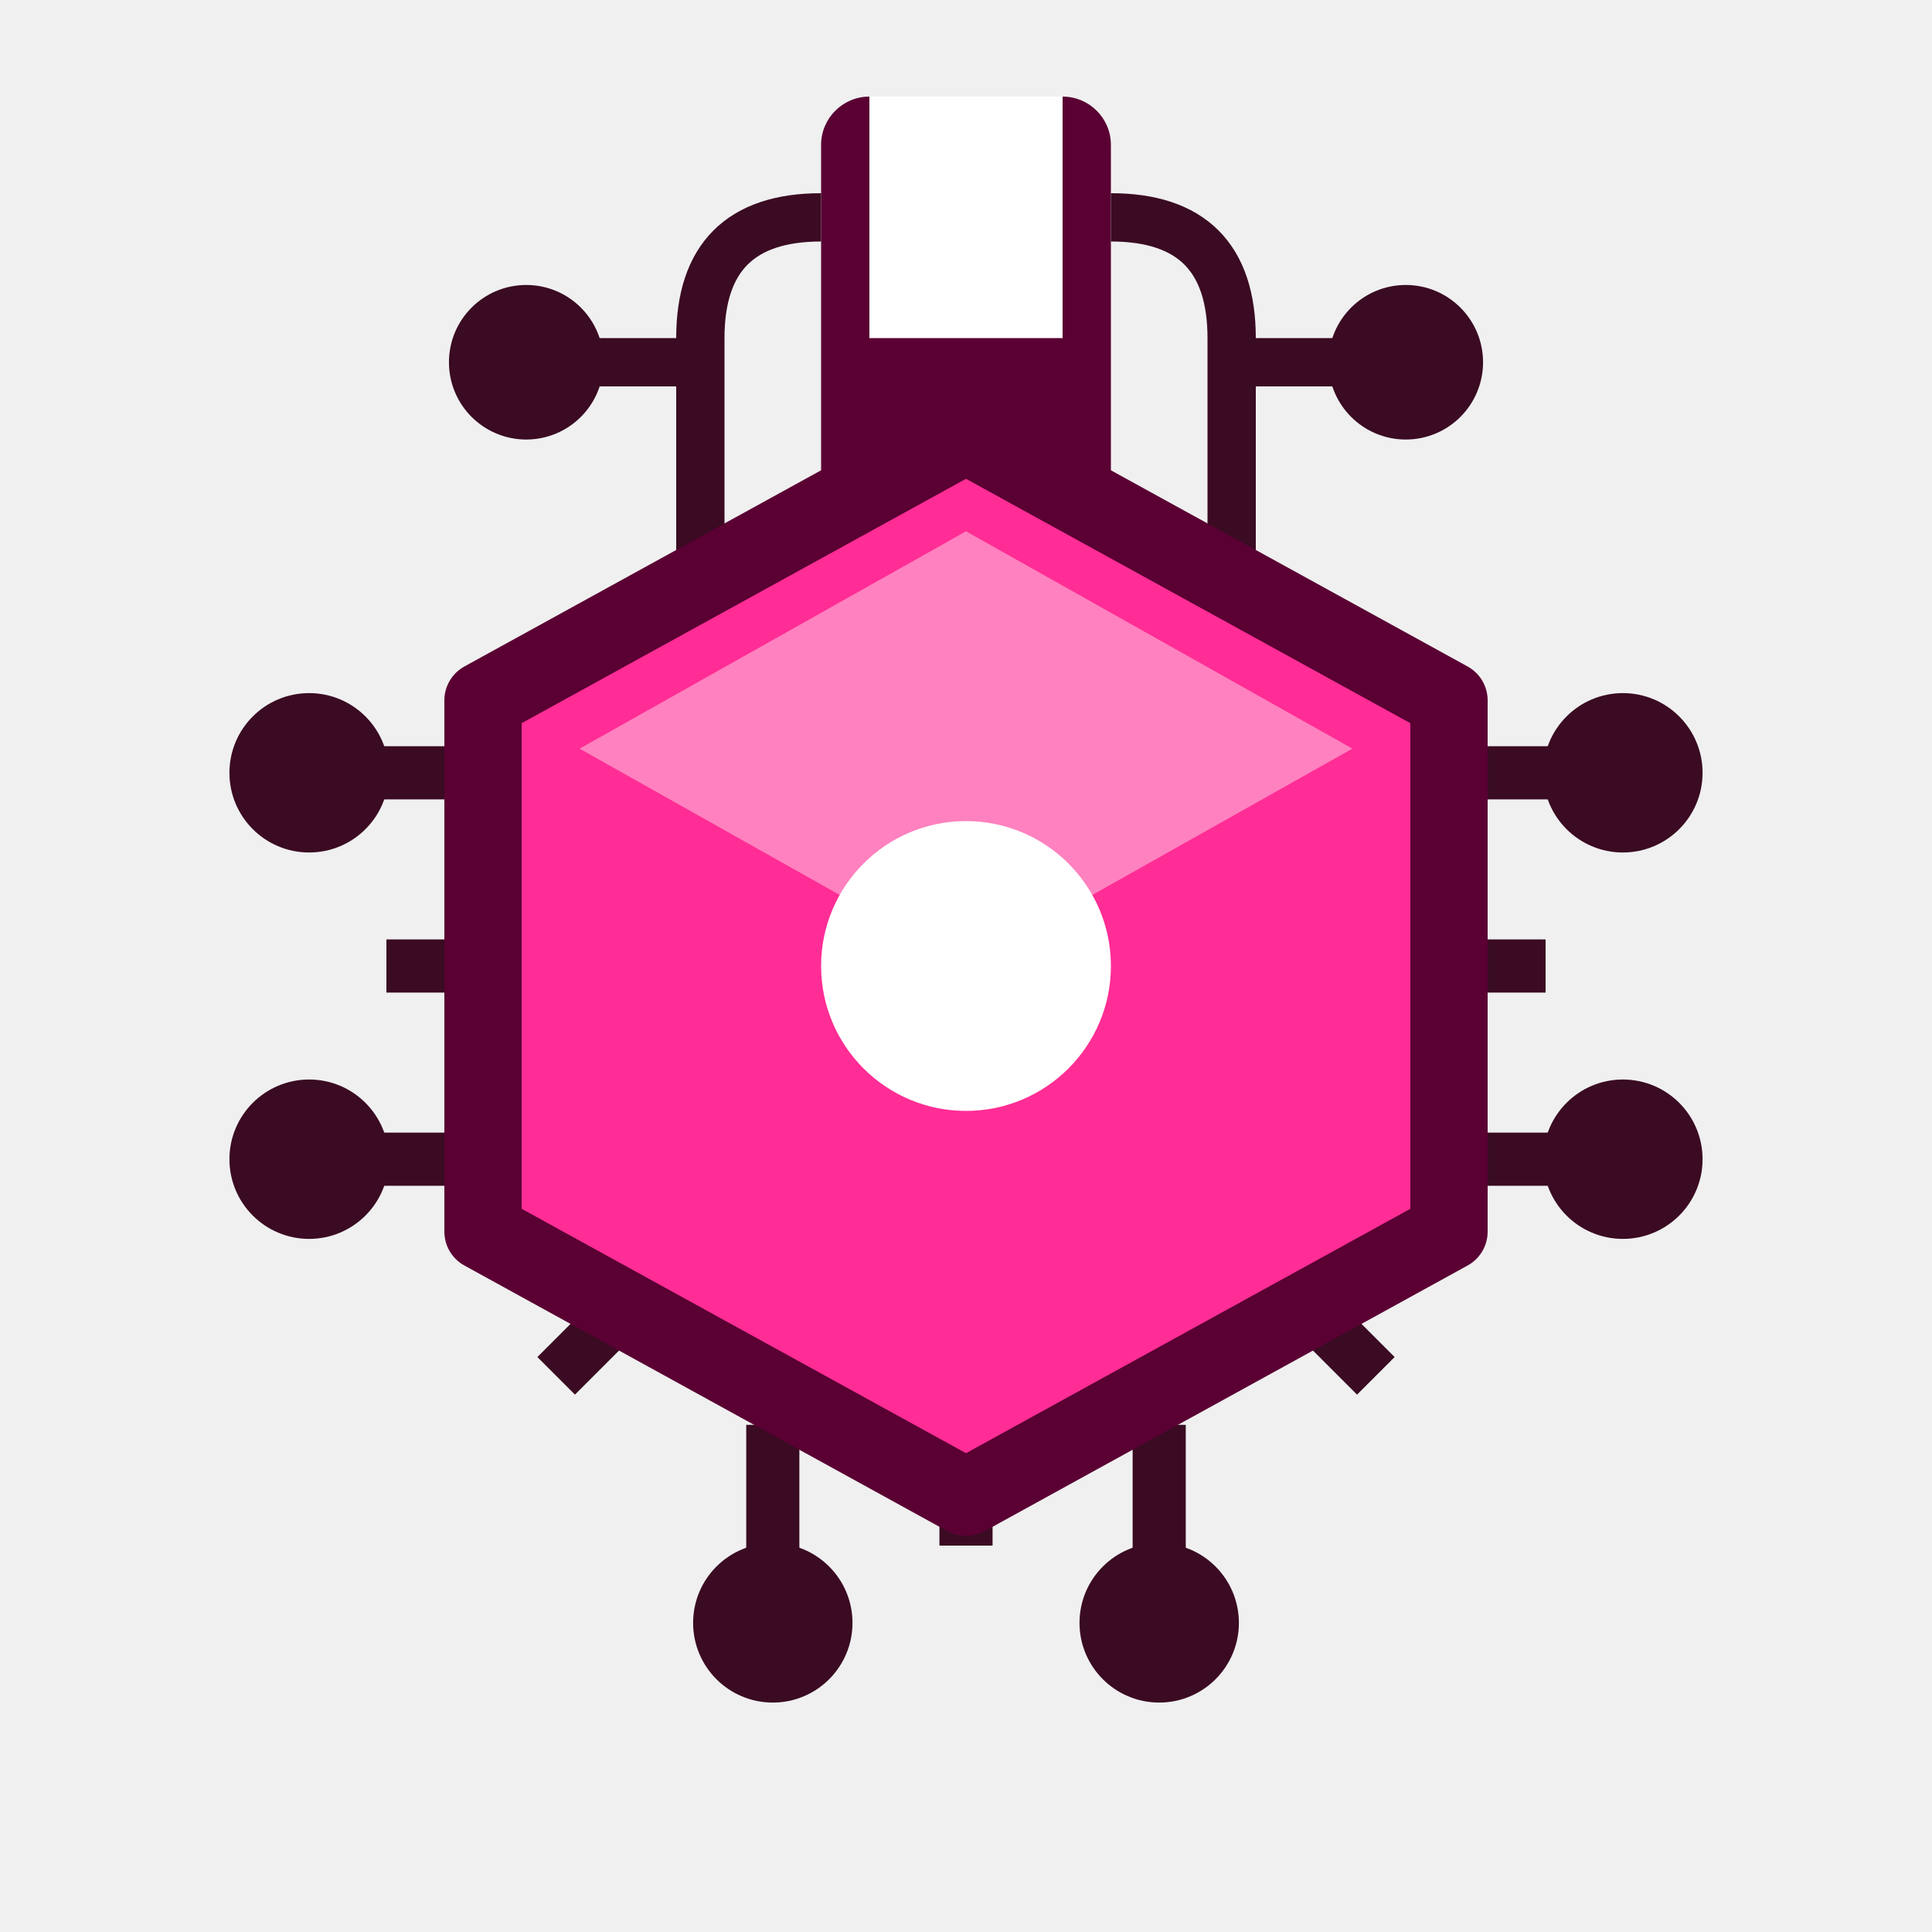
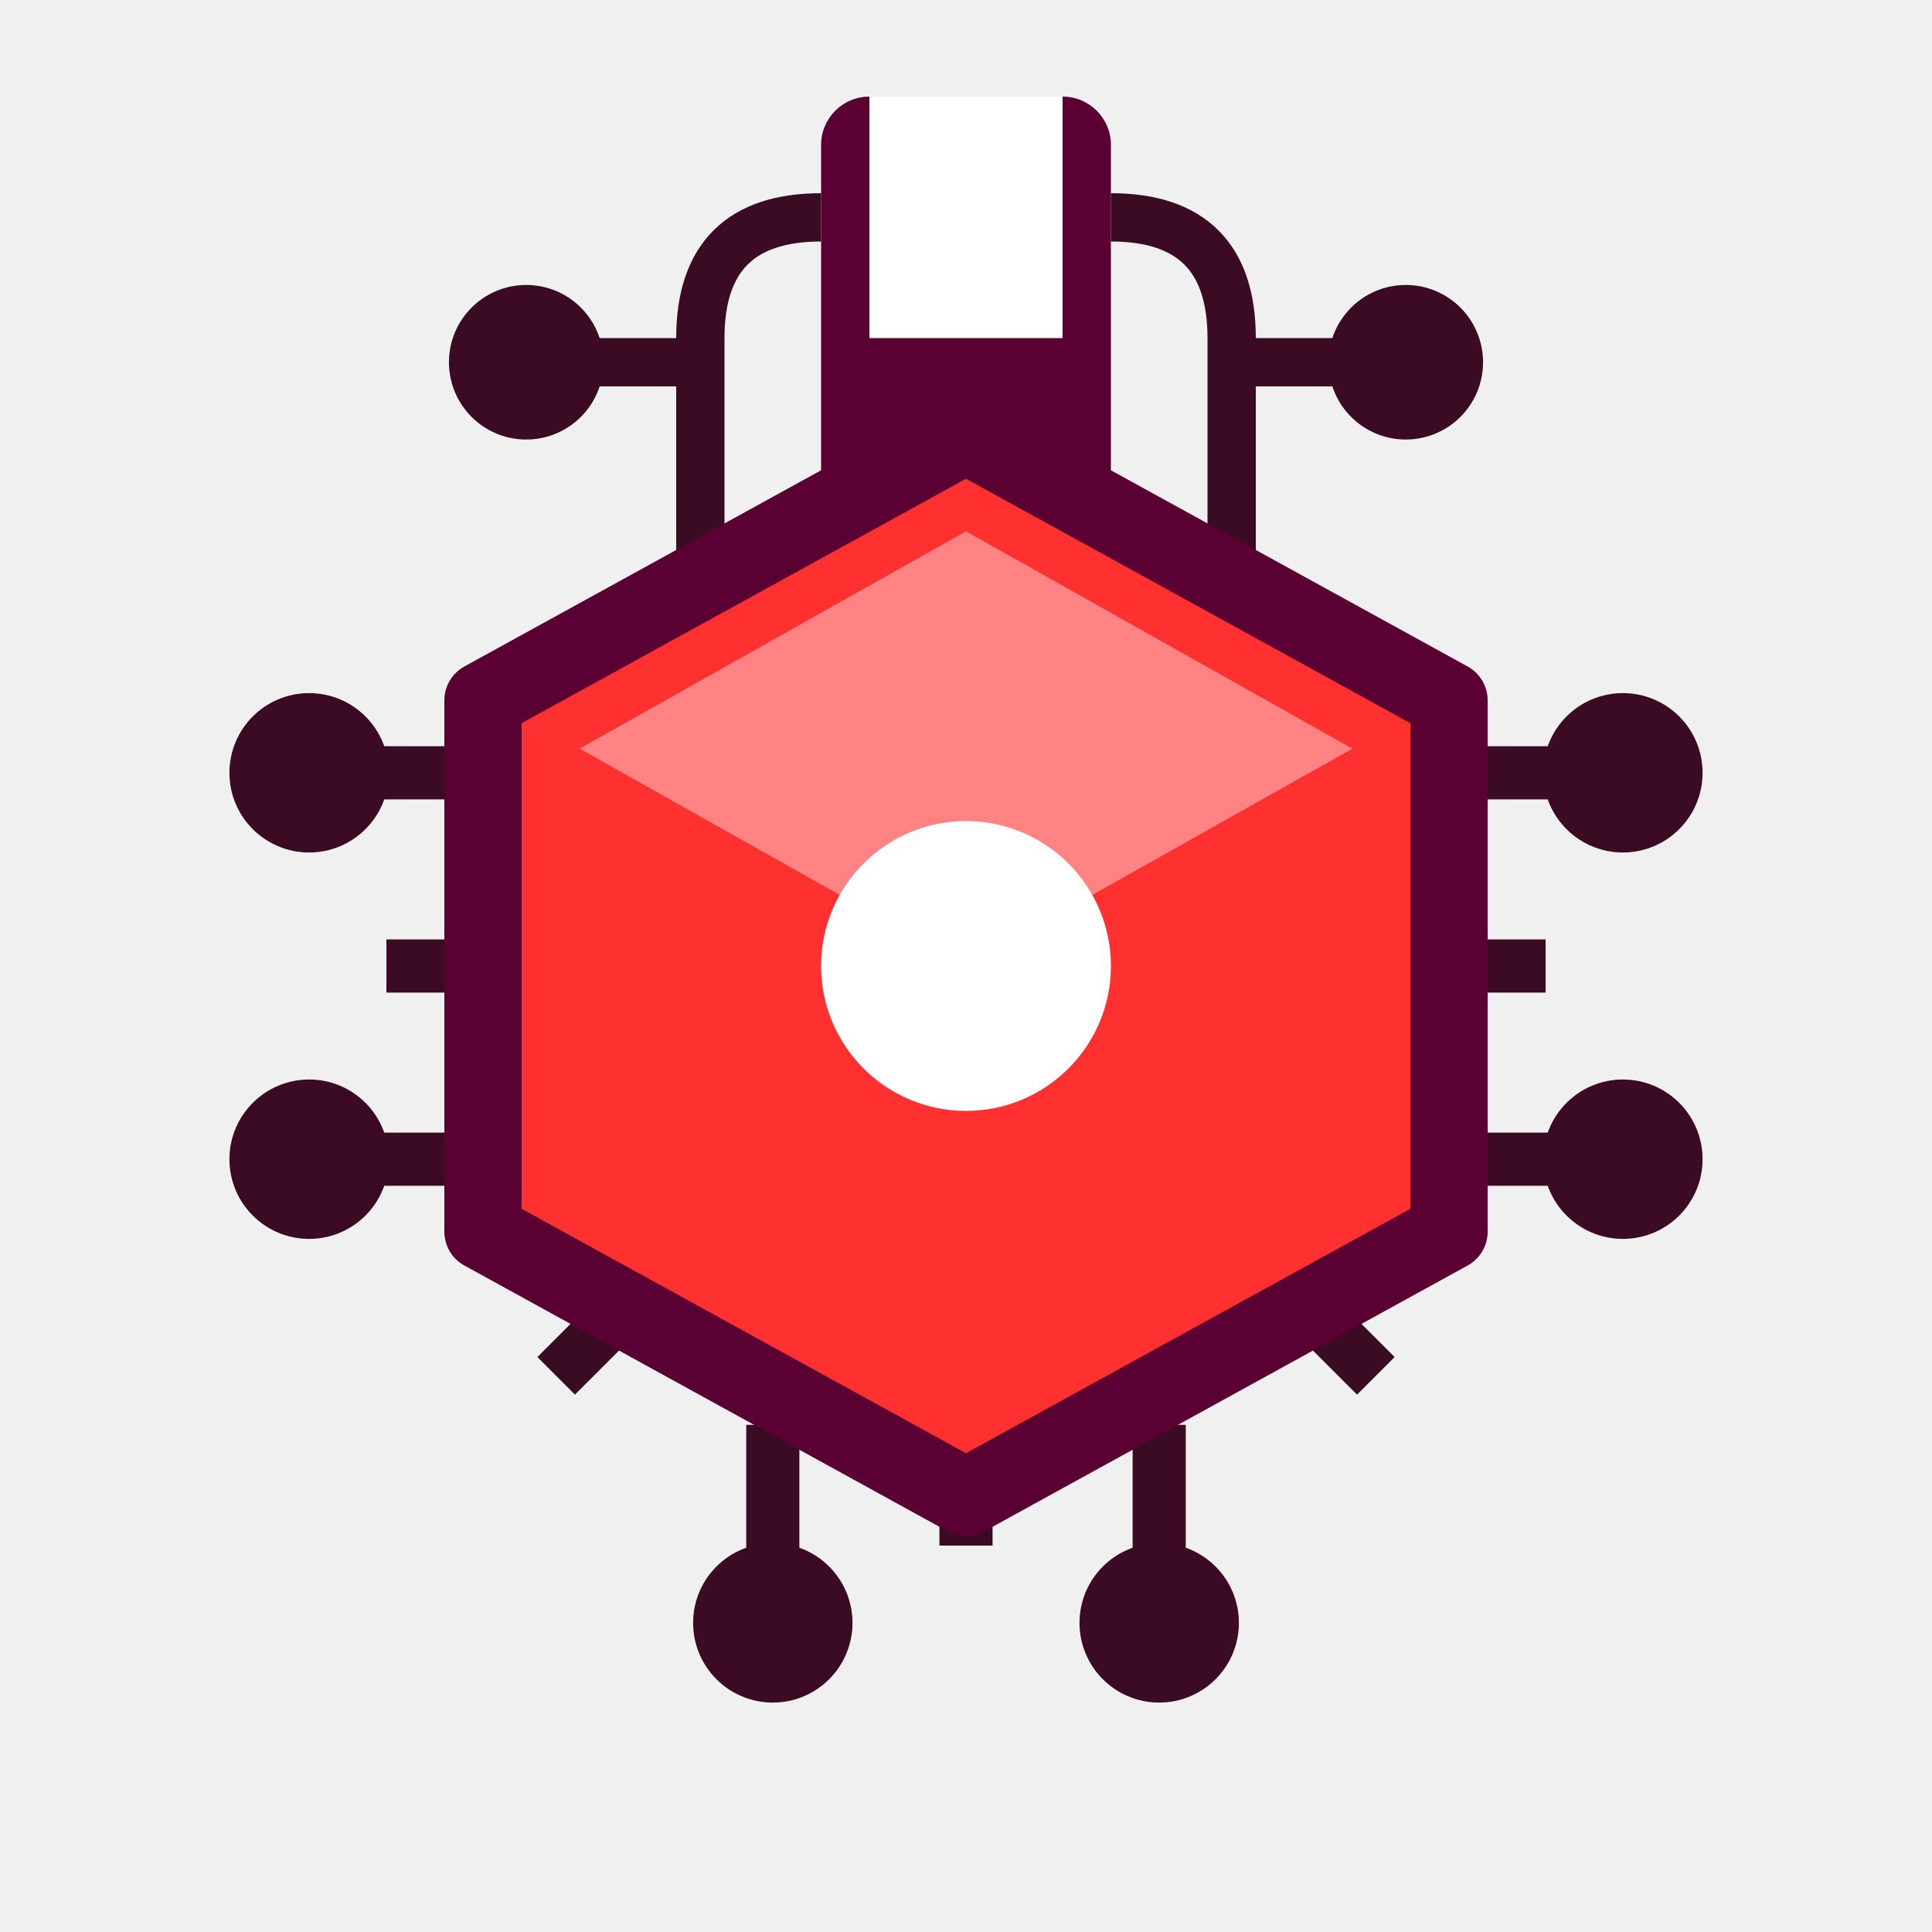
<svg xmlns="http://www.w3.org/2000/svg" viewBox="0 0 40 40" width="40" height="40" id="bug_N">
  <g transform="rotate(0 20 20)">
    <rect x="17" y="2" width="6" height="12" rx="1" fill="#5a0033" />
    <rect x="18" y="2" width="4" height="5" fill="#ffffff" />
  </g>
  <g transform="rotate(0 20 20)" fill="none" stroke="#3a0b22" stroke-width="1">
    <path d="M14.5 14 L14.5 7 Q14.5 4.5 17 4.5" />
    <path d="M25.5 14 L25.5 7 Q25.5 4.5 23 4.5" />
  </g>
  <g transform="rotate(0 20 20)" stroke="#3a0b22" stroke-width="1" fill="#3a0b22">
    <line x1="25.5" y1="7.5" x2="28.5" y2="7.5" />
    <circle cx="29.105" cy="7.5" r="1.1" />
    <line x1="14.5" y1="7.5" x2="11.5" y2="7.5" />
    <circle cx="10.895" cy="7.5" r="1.1" />
  </g>
  <g transform="rotate(90 20 20) translate(-4 0)" stroke="#3a0b22" stroke-width="1.1" fill="#3a0b22">
    <line x1="20" y1="10.5" x2="20" y2="7" />
    <circle cx="20" cy="6.4" r="1.1" />
  </g>
  <g transform="rotate(90 20 20) translate(0 0)" stroke="#3a0b22" stroke-width="1.1" fill="#3a0b22">
    <line x1="20" y1="10.5" x2="20" y2="8" />
  </g>
  <g transform="rotate(90 20 20) translate(4 0)" stroke="#3a0b22" stroke-width="1.1" fill="#3a0b22">
    <line x1="20" y1="10.5" x2="20" y2="7" />
    <circle cx="20" cy="6.4" r="1.1" />
  </g>
  <g transform="rotate(180 20 20) translate(-4 0)" stroke="#3a0b22" stroke-width="1.1" fill="#3a0b22">
    <line x1="20" y1="10.5" x2="20" y2="7" />
    <circle cx="20" cy="6.4" r="1.1" />
  </g>
  <g transform="rotate(180 20 20) translate(0 0)" stroke="#3a0b22" stroke-width="1.1" fill="#3a0b22">
    <line x1="20" y1="10.5" x2="20" y2="8" />
  </g>
  <g transform="rotate(180 20 20) translate(4 0)" stroke="#3a0b22" stroke-width="1.1" fill="#3a0b22">
    <line x1="20" y1="10.5" x2="20" y2="7" />
    <circle cx="20" cy="6.4" r="1.1" />
  </g>
  <g transform="rotate(270 20 20) translate(-4 0)" stroke="#3a0b22" stroke-width="1.1" fill="#3a0b22">
    <line x1="20" y1="10.5" x2="20" y2="7" />
    <circle cx="20" cy="6.4" r="1.1" />
  </g>
  <g transform="rotate(270 20 20) translate(0 0)" stroke="#3a0b22" stroke-width="1.1" fill="#3a0b22">
    <line x1="20" y1="10.5" x2="20" y2="8" />
  </g>
  <g transform="rotate(270 20 20) translate(4 0)" stroke="#3a0b22" stroke-width="1.1" fill="#3a0b22">
    <line x1="20" y1="10.5" x2="20" y2="7" />
    <circle cx="20" cy="6.4" r="1.1" />
  </g>
  <g transform="rotate(135 20 20) translate(0 0)" stroke="#3a0b22" stroke-width="1.1" fill="#3a0b22">
    <line x1="20" y1="10.5" x2="20" y2="8" />
  </g>
  <g transform="rotate(225 20 20) translate(0 0)" stroke="#3a0b22" stroke-width="1.1" fill="#3a0b22">
    <line x1="20" y1="10.5" x2="20" y2="8" />
  </g>
-   <polygon points="20,9 30,14.5 30,25.5 20,31 10,25.5 10,14.5" fill="#ff2d95" stroke="#5a0033" stroke-width="1.6" stroke-linejoin="round" />
+   <polygon points="20,9 30,14.5 30,25.5 20,31 10,25.5 10,14.5" fill="#ff3030" stroke="#5a0033" stroke-width="1.6" stroke-linejoin="round" />
  <polygon points="20,11 28,15.5 20,20 12,15.5" fill="rgba(255,255,255,.4)" />
  <circle cx="20" cy="20" r="3" fill="#ffffff" />
</svg>
